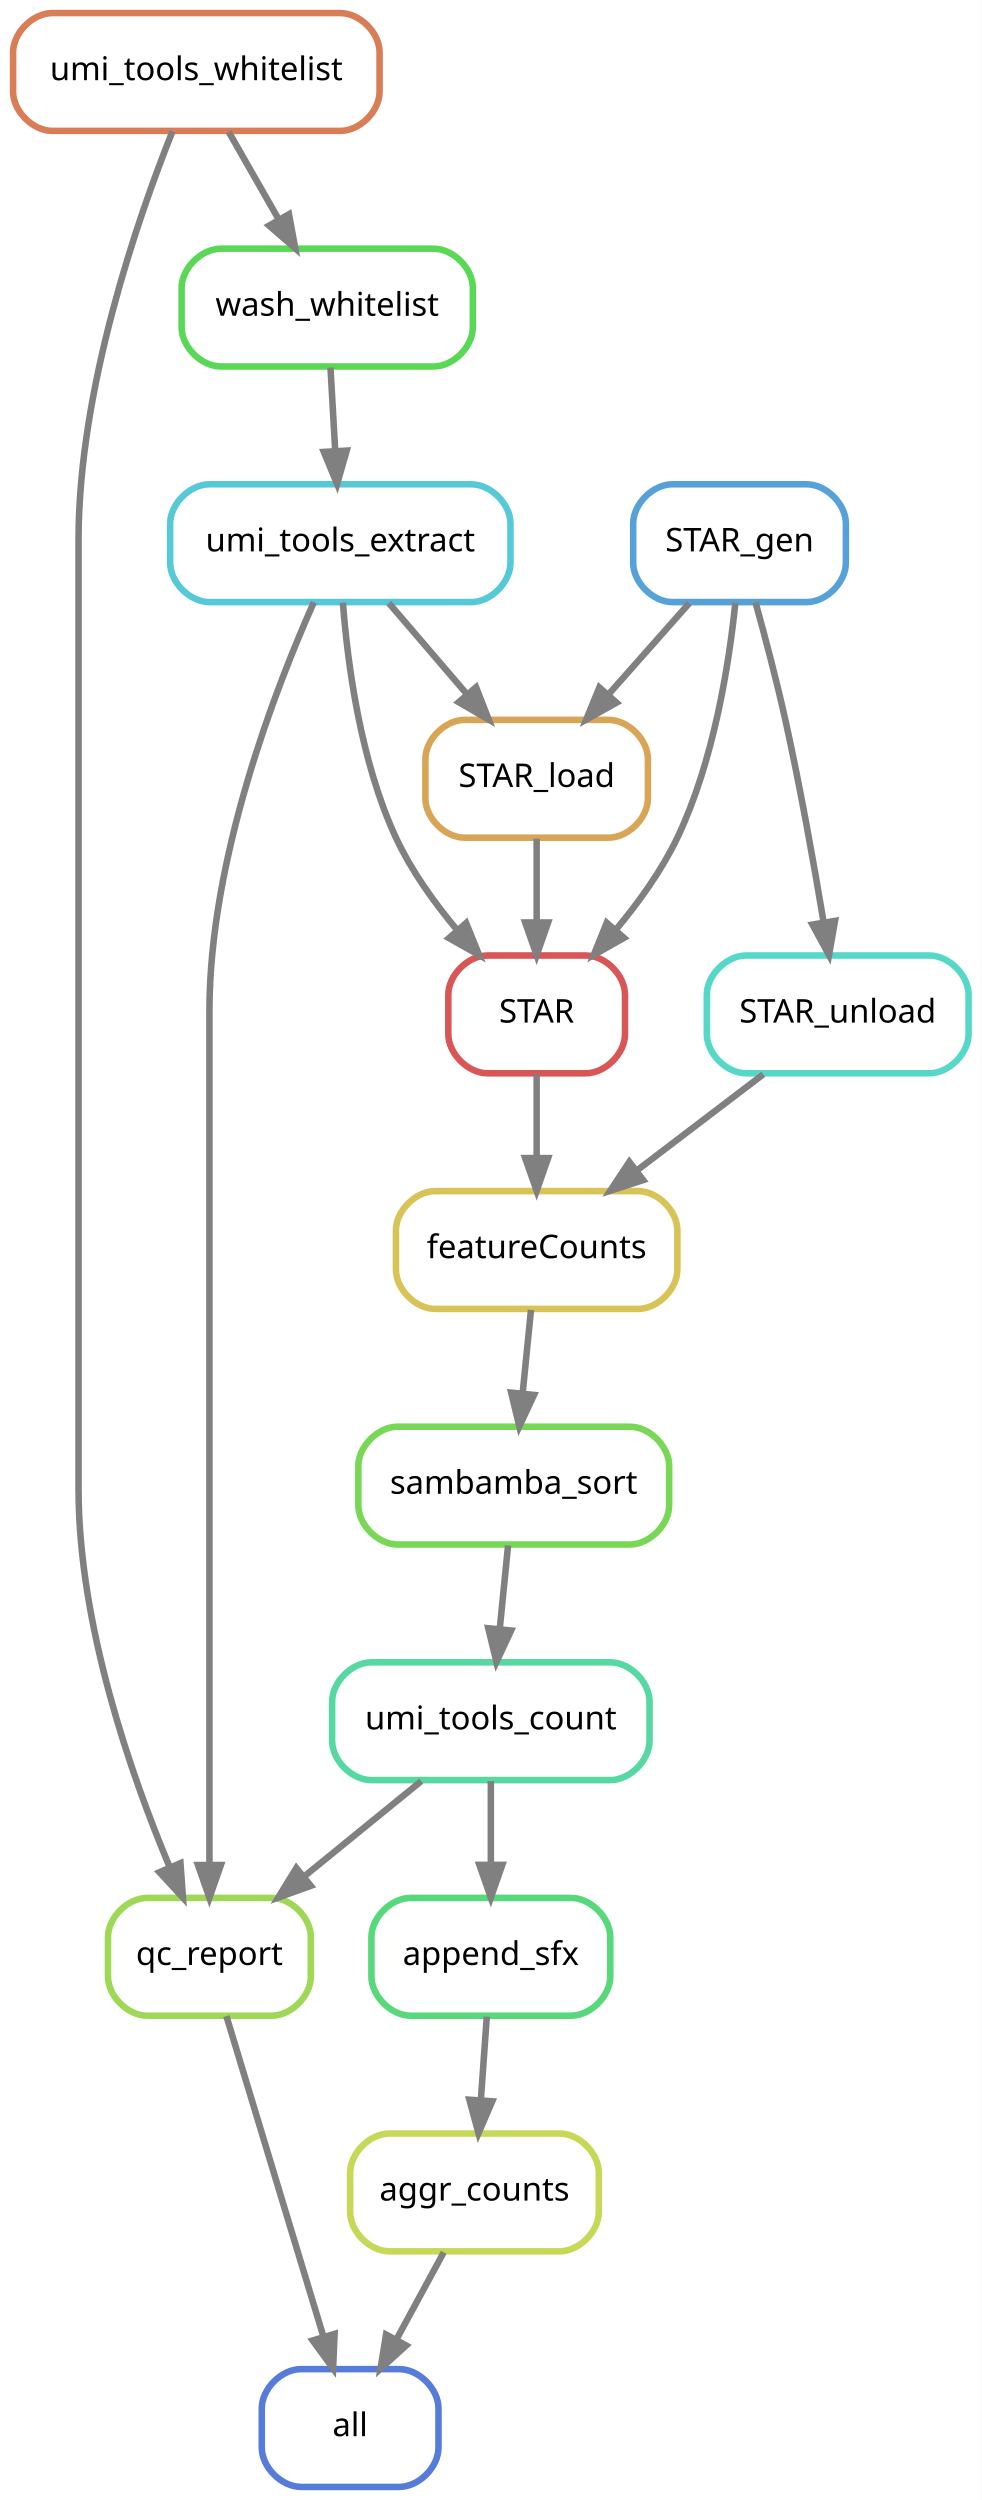
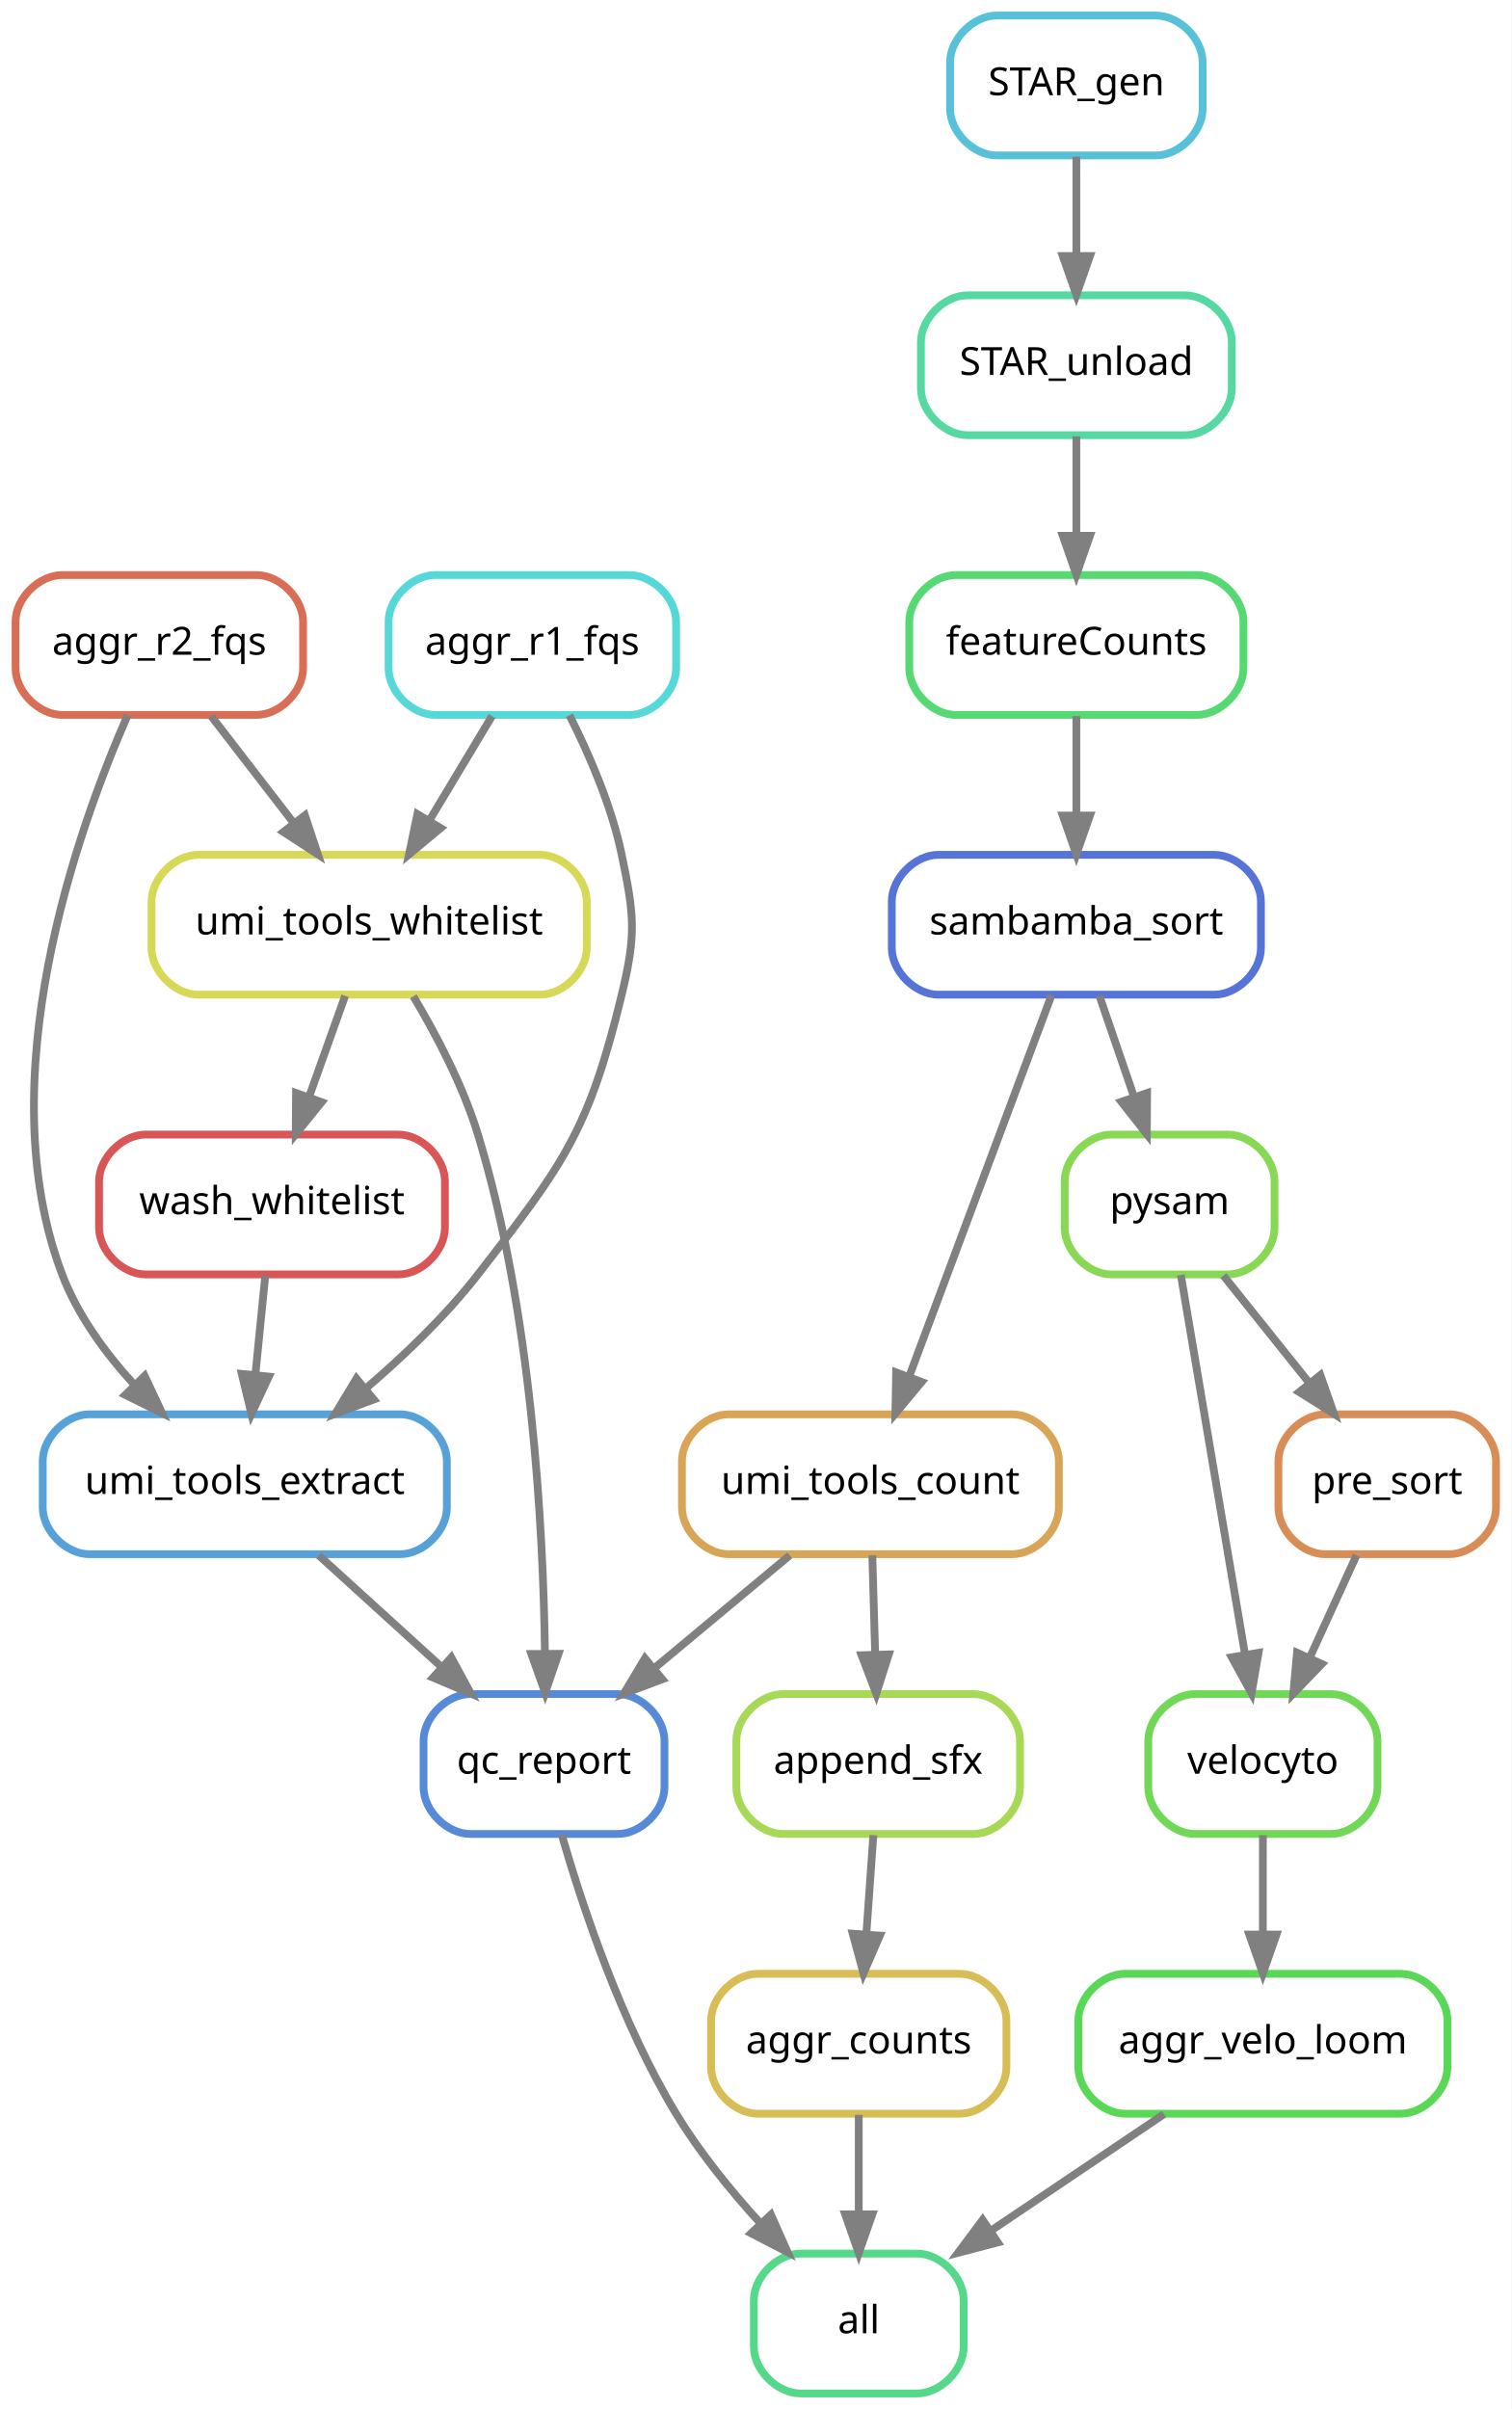
- <svg xmlns="http://www.w3.org/2000/svg" width="300pt" height="764pt" viewBox="0.00 0.00 300.00 764.00">
-   <g id="graph0" class="graph" transform="scale(1 1) rotate(0) translate(4 760)">
-     <polygon fill="white" stroke="transparent" points="-4,4 -4,-760 296,-760 296,4 -4,4" />
+ <svg xmlns="http://www.w3.org/2000/svg" width="389pt" height="620pt" viewBox="0.00 0.00 389.00 620.00">
+   <g id="graph0" class="graph" transform="scale(1 1) rotate(0) translate(4 616)">
+     <polygon fill="white" stroke="transparent" points="-4,4 -4,-616 385,-616 385,4 -4,4" />
    <g id="node1" class="node">
-       <path fill="none" stroke="#567bd8" stroke-width="2" d="M118,-36C118,-36 88,-36 88,-36 82,-36 76,-30 76,-24 76,-24 76,-12 76,-12 76,-6 82,0 88,0 88,0 118,0 118,0 124,0 130,-6 130,-12 130,-12 130,-24 130,-24 130,-30 124,-36 118,-36" />
-       <text text-anchor="middle" x="103" y="-15.5" font-family="sans" font-size="10.00">all</text>
+       <path fill="none" stroke="#56d88a" stroke-width="2" d="M232,-36C232,-36 202,-36 202,-36 196,-36 190,-30 190,-24 190,-24 190,-12 190,-12 190,-6 196,0 202,0 202,0 232,0 232,0 238,0 244,-6 244,-12 244,-12 244,-24 244,-24 244,-30 238,-36 232,-36" />
+       <text text-anchor="middle" x="217" y="-15.5" font-family="sans" font-size="10.00">all</text>
    </g>
    <g id="node2" class="node">
-       <path fill="none" stroke="#9fd856" stroke-width="2" d="M79,-180C79,-180 41,-180 41,-180 35,-180 29,-174 29,-168 29,-168 29,-156 29,-156 29,-150 35,-144 41,-144 41,-144 79,-144 79,-144 85,-144 91,-150 91,-156 91,-156 91,-168 91,-168 91,-174 85,-180 79,-180" />
-       <text text-anchor="middle" x="60" y="-159.5" font-family="sans" font-size="10.00">qc_report</text>
+       <path fill="none" stroke="#568ad8" stroke-width="2" d="M155,-180C155,-180 117,-180 117,-180 111,-180 105,-174 105,-168 105,-168 105,-156 105,-156 105,-150 111,-144 117,-144 117,-144 155,-144 155,-144 161,-144 167,-150 167,-156 167,-156 167,-168 167,-168 167,-174 161,-180 155,-180" />
+       <text text-anchor="middle" x="136" y="-159.5" font-family="sans" font-size="10.00">qc_report</text>
+     </g>
+     <g id="edge3" class="edge">
+       <path fill="none" stroke="grey" stroke-width="2" d="M140.57,-143.76C145.94,-125.2 155.93,-95.19 170,-72 176.05,-62.02 184.08,-52.15 191.79,-43.68" />
+       <polygon fill="grey" stroke="grey" stroke-width="2" points="194.4,-46.02 198.71,-36.34 189.3,-41.22 194.4,-46.02" />
+     </g>
+     <g id="node3" class="node">
+       <path fill="none" stroke="#d6d856" stroke-width="2" d="M135,-396C135,-396 47,-396 47,-396 41,-396 35,-390 35,-384 35,-384 35,-372 35,-372 35,-366 41,-360 47,-360 47,-360 135,-360 135,-360 141,-360 147,-366 147,-372 147,-372 147,-384 147,-384 147,-390 141,-396 135,-396" />
+       <text text-anchor="middle" x="91" y="-375.5" font-family="sans" font-size="10.00">umi_tools_whitelist</text>
+     </g>
+     <g id="edge5" class="edge">
+       <path fill="none" stroke="grey" stroke-width="2" d="M102.37,-359.58C108.34,-349.58 115.18,-336.54 119,-324 132.83,-278.59 135.81,-223.01 136.24,-190.46" />
+       <polygon fill="grey" stroke="grey" stroke-width="2" points="139.74,-190.36 136.3,-180.34 132.74,-190.32 139.74,-190.36" />
+     </g>
+     <g id="node7" class="node">
+       <path fill="none" stroke="#d85656" stroke-width="2" d="M98.5,-324C98.5,-324 33.5,-324 33.5,-324 27.5,-324 21.5,-318 21.5,-312 21.5,-312 21.5,-300 21.5,-300 21.5,-294 27.5,-288 33.5,-288 33.5,-288 98.5,-288 98.5,-288 104.5,-288 110.5,-294 110.5,-300 110.5,-300 110.5,-312 110.5,-312 110.5,-318 104.5,-324 98.5,-324" />
+       <text text-anchor="middle" x="66" y="-303.5" font-family="sans" font-size="10.00">wash_whitelist</text>
+     </g>
+     <g id="edge12" class="edge">
+       <path fill="none" stroke="grey" stroke-width="2" d="M84.82,-359.7C82,-351.81 78.61,-342.3 75.48,-333.55" />
+       <polygon fill="grey" stroke="grey" stroke-width="2" points="78.77,-332.34 72.11,-324.1 72.18,-334.7 78.77,-332.34" />
+     </g>
+     <g id="node4" class="node">
+       <path fill="none" stroke="#d86e56" stroke-width="2" d="M62,-468C62,-468 12,-468 12,-468 6,-468 0,-462 0,-456 0,-456 0,-444 0,-444 0,-438 6,-432 12,-432 12,-432 62,-432 62,-432 68,-432 74,-438 74,-444 74,-444 74,-456 74,-456 74,-462 68,-468 62,-468" />
+       <text text-anchor="middle" x="37" y="-447.5" font-family="sans" font-size="10.00">aggr_r2_fqs</text>
+     </g>
+     <g id="edge7" class="edge">
+       <path fill="none" stroke="grey" stroke-width="2" d="M50.35,-431.7C56.76,-423.39 64.56,-413.28 71.61,-404.14" />
+       <polygon fill="grey" stroke="grey" stroke-width="2" points="74.47,-406.16 77.81,-396.1 68.93,-401.88 74.47,-406.16" />
+     </g>
+     <g id="node6" class="node">
+       <path fill="none" stroke="#56a2d8" stroke-width="2" d="M99,-252C99,-252 19,-252 19,-252 13,-252 7,-246 7,-240 7,-240 7,-228 7,-228 7,-222 13,-216 19,-216 19,-216 99,-216 99,-216 105,-216 111,-222 111,-228 111,-228 111,-240 111,-240 111,-246 105,-252 99,-252" />
+       <text text-anchor="middle" x="59" y="-231.5" font-family="sans" font-size="10.00">umi_tools_extract</text>
+     </g>
+     <g id="edge10" class="edge">
+       <path fill="none" stroke="grey" stroke-width="2" d="M28.86,-431.96C15.7,-401.92 -6.97,-337.98 12,-288 15.97,-277.54 23.05,-267.83 30.53,-259.65" />
+       <polygon fill="grey" stroke="grey" stroke-width="2" points="33.23,-261.89 37.73,-252.3 28.23,-256.99 33.23,-261.89" />
+     </g>
+     <g id="node5" class="node">
+       <path fill="none" stroke="#56d8d8" stroke-width="2" d="M158,-468C158,-468 108,-468 108,-468 102,-468 96,-462 96,-456 96,-456 96,-444 96,-444 96,-438 102,-432 108,-432 108,-432 158,-432 158,-432 164,-432 170,-438 170,-444 170,-444 170,-456 170,-456 170,-462 164,-468 158,-468" />
+       <text text-anchor="middle" x="133" y="-447.5" font-family="sans" font-size="10.00">aggr_r1_fqs</text>
+     </g>
+     <g id="edge8" class="edge">
+       <path fill="none" stroke="grey" stroke-width="2" d="M122.62,-431.7C117.74,-423.56 111.81,-413.69 106.42,-404.7" />
+       <polygon fill="grey" stroke="grey" stroke-width="2" points="109.41,-402.88 101.26,-396.1 103.41,-406.48 109.41,-402.88" />
+     </g>
+     <g id="edge11" class="edge">
+       <path fill="none" stroke="grey" stroke-width="2" d="M142.54,-431.93C147.64,-421.82 153.39,-408.57 156,-396 159.25,-380.33 159.76,-375.55 156,-360 147.54,-325.03 141.09,-316.4 119,-288 110.72,-277.35 100.09,-267.16 90.09,-258.61" />
+       <polygon fill="grey" stroke="grey" stroke-width="2" points="92.19,-255.81 82.26,-252.12 87.73,-261.2 92.19,-255.81" />
+     </g>
+     <g id="edge4" class="edge">
+       <path fill="none" stroke="grey" stroke-width="2" d="M78.03,-215.7C87.54,-207.05 99.21,-196.45 109.57,-187.03" />
+       <polygon fill="grey" stroke="grey" stroke-width="2" points="112.14,-189.42 117.19,-180.1 107.43,-184.24 112.14,-189.42" />
+     </g>
+     <g id="edge9" class="edge">
+       <path fill="none" stroke="grey" stroke-width="2" d="M64.27,-287.7C63.5,-279.98 62.57,-270.71 61.71,-262.11" />
+       <polygon fill="grey" stroke="grey" stroke-width="2" points="65.19,-261.71 60.71,-252.1 58.22,-262.4 65.19,-261.71" />
+     </g>
+     <g id="node8" class="node">
+       <path fill="none" stroke="#d8a456" stroke-width="2" d="M256.5,-252C256.5,-252 183.5,-252 183.5,-252 177.5,-252 171.5,-246 171.5,-240 171.5,-240 171.5,-228 171.5,-228 171.5,-222 177.5,-216 183.5,-216 183.5,-216 256.5,-216 256.5,-216 262.5,-216 268.5,-222 268.5,-228 268.5,-228 268.5,-240 268.5,-240 268.5,-246 262.5,-252 256.5,-252" />
+       <text text-anchor="middle" x="220" y="-231.5" font-family="sans" font-size="10.00">umi_tools_count</text>
+     </g>
+     <g id="edge6" class="edge">
+       <path fill="none" stroke="grey" stroke-width="2" d="M199.24,-215.7C188.76,-206.97 175.89,-196.24 164.5,-186.75" />
+       <polygon fill="grey" stroke="grey" stroke-width="2" points="166.45,-183.82 156.53,-180.1 161.97,-189.19 166.45,-183.82" />
+     </g>
+     <g id="node14" class="node">
+       <path fill="none" stroke="#a7d856" stroke-width="2" d="M246.5,-180C246.5,-180 197.5,-180 197.5,-180 191.5,-180 185.5,-174 185.5,-168 185.5,-168 185.5,-156 185.5,-156 185.5,-150 191.5,-144 197.5,-144 197.5,-144 246.5,-144 246.5,-144 252.5,-144 258.5,-150 258.5,-156 258.5,-156 258.5,-168 258.5,-168 258.5,-174 252.5,-180 246.5,-180" />
+       <text text-anchor="middle" x="222" y="-159.5" font-family="sans" font-size="10.00">append_sfx</text>
+     </g>
+     <g id="edge18" class="edge">
+       <path fill="none" stroke="grey" stroke-width="2" d="M220.49,-215.7C220.71,-207.98 220.98,-198.71 221.23,-190.11" />
+       <polygon fill="grey" stroke="grey" stroke-width="2" points="224.72,-190.2 221.51,-180.1 217.73,-190 224.72,-190.2" />
+     </g>
+     <g id="node9" class="node">
+       <path fill="none" stroke="#5673d8" stroke-width="2" d="M308.5,-396C308.5,-396 237.5,-396 237.5,-396 231.5,-396 225.5,-390 225.5,-384 225.5,-384 225.5,-372 225.5,-372 225.5,-366 231.5,-360 237.5,-360 237.5,-360 308.5,-360 308.5,-360 314.5,-360 320.5,-366 320.5,-372 320.5,-372 320.5,-384 320.5,-384 320.5,-390 314.5,-396 308.5,-396" />
+       <text text-anchor="middle" x="273" y="-375.5" font-family="sans" font-size="10.00">sambamba_sort</text>
+     </g>
+     <g id="edge13" class="edge">
+       <path fill="none" stroke="grey" stroke-width="2" d="M266.61,-359.87C257.49,-335.46 240.69,-290.43 229.94,-261.64" />
+       <polygon fill="grey" stroke="grey" stroke-width="2" points="233.19,-260.33 226.42,-252.19 226.63,-262.78 233.19,-260.33" />
+     </g>
+     <g id="node17" class="node">
+       <path fill="none" stroke="#88d856" stroke-width="2" d="M312,-324C312,-324 282,-324 282,-324 276,-324 270,-318 270,-312 270,-312 270,-300 270,-300 270,-294 276,-288 282,-288 282,-288 312,-288 312,-288 318,-288 324,-294 324,-300 324,-300 324,-312 324,-312 324,-318 318,-324 312,-324" />
+       <text text-anchor="middle" x="297" y="-303.5" font-family="sans" font-size="10.00">pysam</text>
+     </g>
+     <g id="edge22" class="edge">
+       <path fill="none" stroke="grey" stroke-width="2" d="M278.93,-359.7C281.61,-351.9 284.83,-342.51 287.8,-333.83" />
+       <polygon fill="grey" stroke="grey" stroke-width="2" points="291.2,-334.7 291.14,-324.1 284.58,-332.43 291.2,-334.7" />
+     </g>
+     <g id="node10" class="node">
+       <path fill="none" stroke="#56d873" stroke-width="2" d="M304,-468C304,-468 242,-468 242,-468 236,-468 230,-462 230,-456 230,-456 230,-444 230,-444 230,-438 236,-432 242,-432 242,-432 304,-432 304,-432 310,-432 316,-438 316,-444 316,-444 316,-456 316,-456 316,-462 310,-468 304,-468" />
+       <text text-anchor="middle" x="273" y="-447.5" font-family="sans" font-size="10.00">featureCounts</text>
+     </g>
+     <g id="edge14" class="edge">
+       <path fill="none" stroke="grey" stroke-width="2" d="M273,-431.7C273,-423.98 273,-414.71 273,-406.11" />
+       <polygon fill="grey" stroke="grey" stroke-width="2" points="276.5,-406.1 273,-396.1 269.5,-406.1 276.5,-406.1" />
+     </g>
+     <g id="node11" class="node">
+       <path fill="none" stroke="#56c1d8" stroke-width="2" d="M293.5,-612C293.5,-612 252.5,-612 252.5,-612 246.5,-612 240.5,-606 240.5,-600 240.5,-600 240.5,-588 240.5,-588 240.5,-582 246.5,-576 252.5,-576 252.5,-576 293.5,-576 293.5,-576 299.5,-576 305.5,-582 305.5,-588 305.5,-588 305.5,-600 305.5,-600 305.5,-606 299.5,-612 293.5,-612" />
+       <text text-anchor="middle" x="273" y="-591.5" font-family="sans" font-size="10.00">STAR_gen</text>
+     </g>
+     <g id="node12" class="node">
+       <path fill="none" stroke="#56d8a2" stroke-width="2" d="M301,-540C301,-540 245,-540 245,-540 239,-540 233,-534 233,-528 233,-528 233,-516 233,-516 233,-510 239,-504 245,-504 245,-504 301,-504 301,-504 307,-504 313,-510 313,-516 313,-516 313,-528 313,-528 313,-534 307,-540 301,-540" />
+       <text text-anchor="middle" x="273" y="-519.5" font-family="sans" font-size="10.00">STAR_unload</text>
+     </g>
+     <g id="edge16" class="edge">
+       <path fill="none" stroke="grey" stroke-width="2" d="M273,-575.7C273,-567.98 273,-558.71 273,-550.11" />
+       <polygon fill="grey" stroke="grey" stroke-width="2" points="276.5,-550.1 273,-540.1 269.5,-550.1 276.5,-550.1" />
+     </g>
+     <g id="edge15" class="edge">
+       <path fill="none" stroke="grey" stroke-width="2" d="M273,-503.7C273,-495.98 273,-486.71 273,-478.11" />
+       <polygon fill="grey" stroke="grey" stroke-width="2" points="276.5,-478.1 273,-468.1 269.5,-478.1 276.5,-478.1" />
+     </g>
+     <g id="node13" class="node">
+       <path fill="none" stroke="#d8bc56" stroke-width="2" d="M243,-108C243,-108 191,-108 191,-108 185,-108 179,-102 179,-96 179,-96 179,-84 179,-84 179,-78 185,-72 191,-72 191,-72 243,-72 243,-72 249,-72 255,-78 255,-84 255,-84 255,-96 255,-96 255,-102 249,-108 243,-108" />
+       <text text-anchor="middle" x="217" y="-87.5" font-family="sans" font-size="10.00">aggr_counts</text>
    </g>
    <g id="edge1" class="edge">
-       <path fill="none" stroke="grey" stroke-width="2" d="M65.19,-143.87C72.55,-119.56 86.1,-74.82 94.82,-46.01" />
-       <polygon fill="grey" stroke="grey" stroke-width="2" points="98.25,-46.77 97.79,-36.19 91.55,-44.75 98.25,-46.77" />
+       <path fill="none" stroke="grey" stroke-width="2" d="M217,-71.7C217,-63.98 217,-54.71 217,-46.11" />
+       <polygon fill="grey" stroke="grey" stroke-width="2" points="220.5,-46.1 217,-36.1 213.5,-46.1 220.5,-46.1" />
    </g>
-     <g id="node3" class="node">
-       <path fill="none" stroke="#d87d56" stroke-width="2" d="M100,-756C100,-756 12,-756 12,-756 6,-756 0,-750 0,-744 0,-744 0,-732 0,-732 0,-726 6,-720 12,-720 12,-720 100,-720 100,-720 106,-720 112,-726 112,-732 112,-732 112,-744 112,-744 112,-750 106,-756 100,-756" />
-       <text text-anchor="middle" x="56" y="-735.5" font-family="sans" font-size="10.00">umi_tools_whitelist</text>
+     <g id="edge17" class="edge">
+       <path fill="none" stroke="grey" stroke-width="2" d="M220.76,-143.7C220.21,-135.98 219.55,-126.71 218.94,-118.11" />
+       <polygon fill="grey" stroke="grey" stroke-width="2" points="222.43,-117.83 218.22,-108.1 215.44,-118.33 222.43,-117.83" />
    </g>
-     <g id="edge5" class="edge">
-       <path fill="none" stroke="grey" stroke-width="2" d="M48.71,-719.87C38.2,-693.53 20,-641.29 20,-595 20,-595 20,-595 20,-305 20,-263.48 36.04,-217.61 47.8,-189.54" />
-       <polygon fill="grey" stroke="grey" stroke-width="2" points="51.15,-190.62 51.91,-180.05 44.73,-187.84 51.15,-190.62" />
+     <g id="node15" class="node">
+       <path fill="none" stroke="#59d856" stroke-width="2" d="M356.5,-108C356.5,-108 285.5,-108 285.5,-108 279.5,-108 273.5,-102 273.5,-96 273.5,-96 273.5,-84 273.5,-84 273.5,-78 279.5,-72 285.5,-72 285.5,-72 356.5,-72 356.5,-72 362.5,-72 368.5,-78 368.5,-84 368.5,-84 368.5,-96 368.5,-96 368.5,-102 362.5,-108 356.5,-108" />
+       <text text-anchor="middle" x="321" y="-87.5" font-family="sans" font-size="10.00">aggr_velo_loom</text>
    </g>
-     <g id="node5" class="node">
-       <path fill="none" stroke="#59d856" stroke-width="2" d="M128.5,-684C128.5,-684 63.5,-684 63.5,-684 57.5,-684 51.5,-678 51.5,-672 51.5,-672 51.5,-660 51.5,-660 51.5,-654 57.5,-648 63.5,-648 63.5,-648 128.5,-648 128.5,-648 134.5,-648 140.5,-654 140.5,-660 140.5,-660 140.5,-672 140.5,-672 140.5,-678 134.5,-684 128.5,-684" />
-       <text text-anchor="middle" x="96" y="-663.5" font-family="sans" font-size="10.00">wash_whitelist</text>
+     <g id="edge2" class="edge">
+       <path fill="none" stroke="grey" stroke-width="2" d="M295.56,-71.88C282.21,-62.89 265.68,-51.76 251.22,-42.03" />
+       <polygon fill="grey" stroke="grey" stroke-width="2" points="252.79,-38.87 242.54,-36.19 248.88,-44.68 252.79,-38.87" />
    </g>
-     <g id="edge7" class="edge">
-       <path fill="none" stroke="grey" stroke-width="2" d="M65.89,-719.7C70.49,-711.64 76.06,-701.89 81.15,-692.98" />
-       <polygon fill="grey" stroke="grey" stroke-width="2" points="84.3,-694.52 86.23,-684.1 78.23,-691.05 84.3,-694.52" />
-     </g>
-     <g id="node4" class="node">
-       <path fill="none" stroke="#56c9d8" stroke-width="2" d="M140,-612C140,-612 60,-612 60,-612 54,-612 48,-606 48,-600 48,-600 48,-588 48,-588 48,-582 54,-576 60,-576 60,-576 140,-576 140,-576 146,-576 152,-582 152,-588 152,-588 152,-600 152,-600 152,-606 146,-612 140,-612" />
-       <text text-anchor="middle" x="100" y="-591.5" font-family="sans" font-size="10.00">umi_tools_extract</text>
-     </g>
-     <g id="edge4" class="edge">
-       <path fill="none" stroke="grey" stroke-width="2" d="M91.91,-575.95C80.22,-549.72 60,-497.61 60,-451 60,-451 60,-451 60,-305 60,-265 60,-218.65 60,-190.08" />
-       <polygon fill="grey" stroke="grey" stroke-width="2" points="63.5,-190.05 60,-180.05 56.5,-190.05 63.5,-190.05" />
-     </g>
-     <g id="node9" class="node">
-       <path fill="none" stroke="#d85656" stroke-width="2" d="M175,-468C175,-468 145,-468 145,-468 139,-468 133,-462 133,-456 133,-456 133,-444 133,-444 133,-438 139,-432 145,-432 145,-432 175,-432 175,-432 181,-432 187,-438 187,-444 187,-444 187,-456 187,-456 187,-462 181,-468 175,-468" />
-       <text text-anchor="middle" x="160" y="-447.5" font-family="sans" font-size="10.00">STAR</text>
-     </g>
-     <g id="edge13" class="edge">
-       <path fill="none" stroke="grey" stroke-width="2" d="M100.79,-575.84C102.21,-557.34 106.12,-527.39 117,-504 121.69,-493.9 128.74,-484.08 135.77,-475.69" />
-       <polygon fill="grey" stroke="grey" stroke-width="2" points="138.45,-477.93 142.43,-468.12 133.2,-473.31 138.45,-477.93" />
-     </g>
-     <g id="node11" class="node">
-       <path fill="none" stroke="#d8a456" stroke-width="2" d="M182,-540C182,-540 138,-540 138,-540 132,-540 126,-534 126,-528 126,-528 126,-516 126,-516 126,-510 132,-504 138,-504 138,-504 182,-504 182,-504 188,-504 194,-510 194,-516 194,-516 194,-528 194,-528 194,-534 188,-540 182,-540" />
-       <text text-anchor="middle" x="160" y="-519.5" font-family="sans" font-size="10.00">STAR_load</text>
-     </g>
-     <g id="edge15" class="edge">
-       <path fill="none" stroke="grey" stroke-width="2" d="M114.83,-575.7C122.02,-567.3 130.8,-557.07 138.69,-547.86" />
-       <polygon fill="grey" stroke="grey" stroke-width="2" points="141.49,-549.97 145.34,-540.1 136.17,-545.42 141.49,-549.97" />
-     </g>
-     <g id="edge6" class="edge">
-       <path fill="none" stroke="grey" stroke-width="2" d="M96.99,-647.7C97.43,-639.98 97.96,-630.71 98.45,-622.11" />
-       <polygon fill="grey" stroke="grey" stroke-width="2" points="101.95,-622.29 99.02,-612.1 94.96,-621.89 101.95,-622.29" />
-     </g>
-     <g id="node6" class="node">
-       <path fill="none" stroke="#56d8a2" stroke-width="2" d="M182.5,-252C182.5,-252 109.5,-252 109.5,-252 103.5,-252 97.5,-246 97.5,-240 97.5,-240 97.5,-228 97.5,-228 97.5,-222 103.5,-216 109.5,-216 109.5,-216 182.5,-216 182.5,-216 188.5,-216 194.5,-222 194.5,-228 194.5,-228 194.5,-240 194.5,-240 194.5,-246 188.5,-252 182.5,-252" />
-       <text text-anchor="middle" x="146" y="-231.5" font-family="sans" font-size="10.00">umi_tools_count</text>
-     </g>
-     <g id="edge3" class="edge">
-       <path fill="none" stroke="grey" stroke-width="2" d="M124.74,-215.7C113.91,-206.88 100.58,-196.03 88.84,-186.47" />
-       <polygon fill="grey" stroke="grey" stroke-width="2" points="90.98,-183.7 81.01,-180.1 86.56,-189.13 90.98,-183.7" />
-     </g>
-     <g id="node14" class="node">
-       <path fill="none" stroke="#56d87b" stroke-width="2" d="M170.5,-180C170.5,-180 121.5,-180 121.5,-180 115.5,-180 109.5,-174 109.5,-168 109.5,-168 109.5,-156 109.5,-156 109.5,-150 115.5,-144 121.5,-144 121.5,-144 170.5,-144 170.5,-144 176.5,-144 182.5,-150 182.5,-156 182.5,-156 182.5,-168 182.5,-168 182.5,-174 176.5,-180 170.5,-180" />
-       <text text-anchor="middle" x="146" y="-159.5" font-family="sans" font-size="10.00">append_sfx</text>
+     <g id="node16" class="node">
+       <path fill="none" stroke="#70d856" stroke-width="2" d="M338.5,-180C338.5,-180 303.5,-180 303.5,-180 297.5,-180 291.5,-174 291.5,-168 291.5,-168 291.5,-156 291.5,-156 291.5,-150 297.5,-144 303.5,-144 303.5,-144 338.5,-144 338.5,-144 344.5,-144 350.5,-150 350.5,-156 350.5,-156 350.5,-168 350.5,-168 350.5,-174 344.5,-180 338.5,-180" />
+       <text text-anchor="middle" x="321" y="-159.5" font-family="sans" font-size="10.00">velocyto</text>
    </g>
    <g id="edge19" class="edge">
-       <path fill="none" stroke="grey" stroke-width="2" d="M146,-215.7C146,-207.98 146,-198.71 146,-190.11" />
-       <polygon fill="grey" stroke="grey" stroke-width="2" points="149.5,-190.1 146,-180.1 142.5,-190.1 149.5,-190.1" />
+       <path fill="none" stroke="grey" stroke-width="2" d="M321,-143.7C321,-135.98 321,-126.71 321,-118.11" />
+       <polygon fill="grey" stroke="grey" stroke-width="2" points="324.5,-118.1 321,-108.1 317.5,-118.1 324.5,-118.1" />
    </g>
-     <g id="node7" class="node">
-       <path fill="none" stroke="#78d856" stroke-width="2" d="M188.5,-324C188.5,-324 117.5,-324 117.5,-324 111.5,-324 105.5,-318 105.5,-312 105.5,-312 105.5,-300 105.5,-300 105.5,-294 111.5,-288 117.5,-288 117.5,-288 188.5,-288 188.5,-288 194.5,-288 200.5,-294 200.5,-300 200.5,-300 200.5,-312 200.5,-312 200.5,-318 194.5,-324 188.5,-324" />
-       <text text-anchor="middle" x="153" y="-303.5" font-family="sans" font-size="10.00">sambamba_sort</text>
+     <g id="edge20" class="edge">
+       <path fill="none" stroke="grey" stroke-width="2" d="M299.89,-287.87C303.99,-263.67 311.5,-219.21 316.37,-190.39" />
+       <polygon fill="grey" stroke="grey" stroke-width="2" points="319.88,-190.63 318.09,-180.19 312.98,-189.47 319.88,-190.63" />
    </g>
-     <g id="edge8" class="edge">
-       <path fill="none" stroke="grey" stroke-width="2" d="M151.27,-287.7C150.5,-279.98 149.57,-270.71 148.71,-262.11" />
-       <polygon fill="grey" stroke="grey" stroke-width="2" points="152.19,-261.71 147.71,-252.1 145.22,-262.4 152.19,-261.71" />
+     <g id="node18" class="node">
+       <path fill="none" stroke="#d88d56" stroke-width="2" d="M369,-252C369,-252 337,-252 337,-252 331,-252 325,-246 325,-240 325,-240 325,-228 325,-228 325,-222 331,-216 337,-216 337,-216 369,-216 369,-216 375,-216 381,-222 381,-228 381,-228 381,-240 381,-240 381,-246 375,-252 369,-252" />
+       <text text-anchor="middle" x="353" y="-231.5" font-family="sans" font-size="10.00">pre_sort</text>
    </g>
-     <g id="node8" class="node">
-       <path fill="none" stroke="#d8c356" stroke-width="2" d="M191,-396C191,-396 129,-396 129,-396 123,-396 117,-390 117,-384 117,-384 117,-372 117,-372 117,-366 123,-360 129,-360 129,-360 191,-360 191,-360 197,-360 203,-366 203,-372 203,-372 203,-384 203,-384 203,-390 197,-396 191,-396" />
-       <text text-anchor="middle" x="160" y="-375.5" font-family="sans" font-size="10.00">featureCounts</text>
+     <g id="edge23" class="edge">
+       <path fill="none" stroke="grey" stroke-width="2" d="M310.84,-287.7C317.49,-279.39 325.58,-269.28 332.89,-260.14" />
+       <polygon fill="grey" stroke="grey" stroke-width="2" points="335.8,-262.1 339.32,-252.1 330.34,-257.73 335.8,-262.1" />
    </g>
-     <g id="edge9" class="edge">
-       <path fill="none" stroke="grey" stroke-width="2" d="M158.27,-359.7C157.5,-351.98 156.57,-342.71 155.71,-334.11" />
-       <polygon fill="grey" stroke="grey" stroke-width="2" points="159.19,-333.71 154.71,-324.1 152.22,-334.4 159.19,-333.71" />
-     </g>
-     <g id="edge11" class="edge">
-       <path fill="none" stroke="grey" stroke-width="2" d="M160,-431.7C160,-423.98 160,-414.71 160,-406.11" />
-       <polygon fill="grey" stroke="grey" stroke-width="2" points="163.5,-406.1 160,-396.1 156.5,-406.1 163.5,-406.1" />
-     </g>
-     <g id="node10" class="node">
-       <path fill="none" stroke="#56a2d8" stroke-width="2" d="M242.5,-612C242.5,-612 201.5,-612 201.5,-612 195.5,-612 189.5,-606 189.5,-600 189.5,-600 189.5,-588 189.5,-588 189.5,-582 195.5,-576 201.5,-576 201.5,-576 242.5,-576 242.5,-576 248.5,-576 254.5,-582 254.5,-588 254.5,-588 254.5,-600 254.5,-600 254.5,-606 248.5,-612 242.5,-612" />
-       <text text-anchor="middle" x="222" y="-591.5" font-family="sans" font-size="10.00">STAR_gen</text>
-     </g>
-     <g id="edge14" class="edge">
-       <path fill="none" stroke="grey" stroke-width="2" d="M220.73,-575.84C218.83,-557.33 214.18,-527.38 203,-504 198.2,-493.95 191.13,-484.14 184.1,-475.75" />
-       <polygon fill="grey" stroke="grey" stroke-width="2" points="186.68,-473.38 177.45,-468.17 181.42,-477.99 186.68,-473.38" />
-     </g>
-     <g id="edge16" class="edge">
-       <path fill="none" stroke="grey" stroke-width="2" d="M206.67,-575.7C199.24,-567.3 190.18,-557.07 182.02,-547.86" />
-       <polygon fill="grey" stroke="grey" stroke-width="2" points="184.4,-545.27 175.15,-540.1 179.16,-549.91 184.4,-545.27" />
-     </g>
-     <g id="node12" class="node">
-       <path fill="none" stroke="#56d8c9" stroke-width="2" d="M280,-468C280,-468 224,-468 224,-468 218,-468 212,-462 212,-456 212,-456 212,-444 212,-444 212,-438 218,-432 224,-432 224,-432 280,-432 280,-432 286,-432 292,-438 292,-444 292,-444 292,-456 292,-456 292,-462 286,-468 280,-468" />
-       <text text-anchor="middle" x="252" y="-447.5" font-family="sans" font-size="10.00">STAR_unload</text>
-     </g>
-     <g id="edge17" class="edge">
-       <path fill="none" stroke="grey" stroke-width="2" d="M226.89,-575.9C229.76,-565.56 233.32,-552.08 236,-540 240.56,-519.44 244.73,-495.98 247.67,-478.32" />
-       <polygon fill="grey" stroke="grey" stroke-width="2" points="251.18,-478.58 249.34,-468.14 244.27,-477.45 251.18,-478.58" />
-     </g>
-     <g id="edge12" class="edge">
-       <path fill="none" stroke="grey" stroke-width="2" d="M160,-503.7C160,-495.98 160,-486.71 160,-478.11" />
-       <polygon fill="grey" stroke="grey" stroke-width="2" points="163.5,-478.1 160,-468.1 156.5,-478.1 163.5,-478.1" />
-     </g>
-     <g id="edge10" class="edge">
-       <path fill="none" stroke="grey" stroke-width="2" d="M229.26,-431.7C217.56,-422.8 203.14,-411.82 190.49,-402.2" />
-       <polygon fill="grey" stroke="grey" stroke-width="2" points="192.56,-399.37 182.48,-396.1 188.32,-404.94 192.56,-399.37" />
-     </g>
-     <g id="node13" class="node">
-       <path fill="none" stroke="#c6d856" stroke-width="2" d="M167,-108C167,-108 115,-108 115,-108 109,-108 103,-102 103,-96 103,-96 103,-84 103,-84 103,-78 109,-72 115,-72 115,-72 167,-72 167,-72 173,-72 179,-78 179,-84 179,-84 179,-96 179,-96 179,-102 173,-108 167,-108" />
-       <text text-anchor="middle" x="141" y="-87.5" font-family="sans" font-size="10.00">aggr_counts</text>
-     </g>
-     <g id="edge2" class="edge">
-       <path fill="none" stroke="grey" stroke-width="2" d="M131.61,-71.7C127.24,-63.64 121.94,-53.89 117.1,-44.98" />
-       <polygon fill="grey" stroke="grey" stroke-width="2" points="120.13,-43.22 112.29,-36.1 113.98,-46.56 120.13,-43.22" />
-     </g>
-     <g id="edge18" class="edge">
-       <path fill="none" stroke="grey" stroke-width="2" d="M144.76,-143.7C144.21,-135.98 143.55,-126.71 142.94,-118.11" />
-       <polygon fill="grey" stroke="grey" stroke-width="2" points="146.43,-117.83 142.22,-108.1 139.44,-118.33 146.43,-117.83" />
+     <g id="edge21" class="edge">
+       <path fill="none" stroke="grey" stroke-width="2" d="M345.09,-215.7C341.45,-207.73 337.05,-198.1 333.01,-189.26" />
+       <polygon fill="grey" stroke="grey" stroke-width="2" points="336.16,-187.74 328.82,-180.1 329.79,-190.65 336.16,-187.74" />
    </g>
  </g>
</svg>
